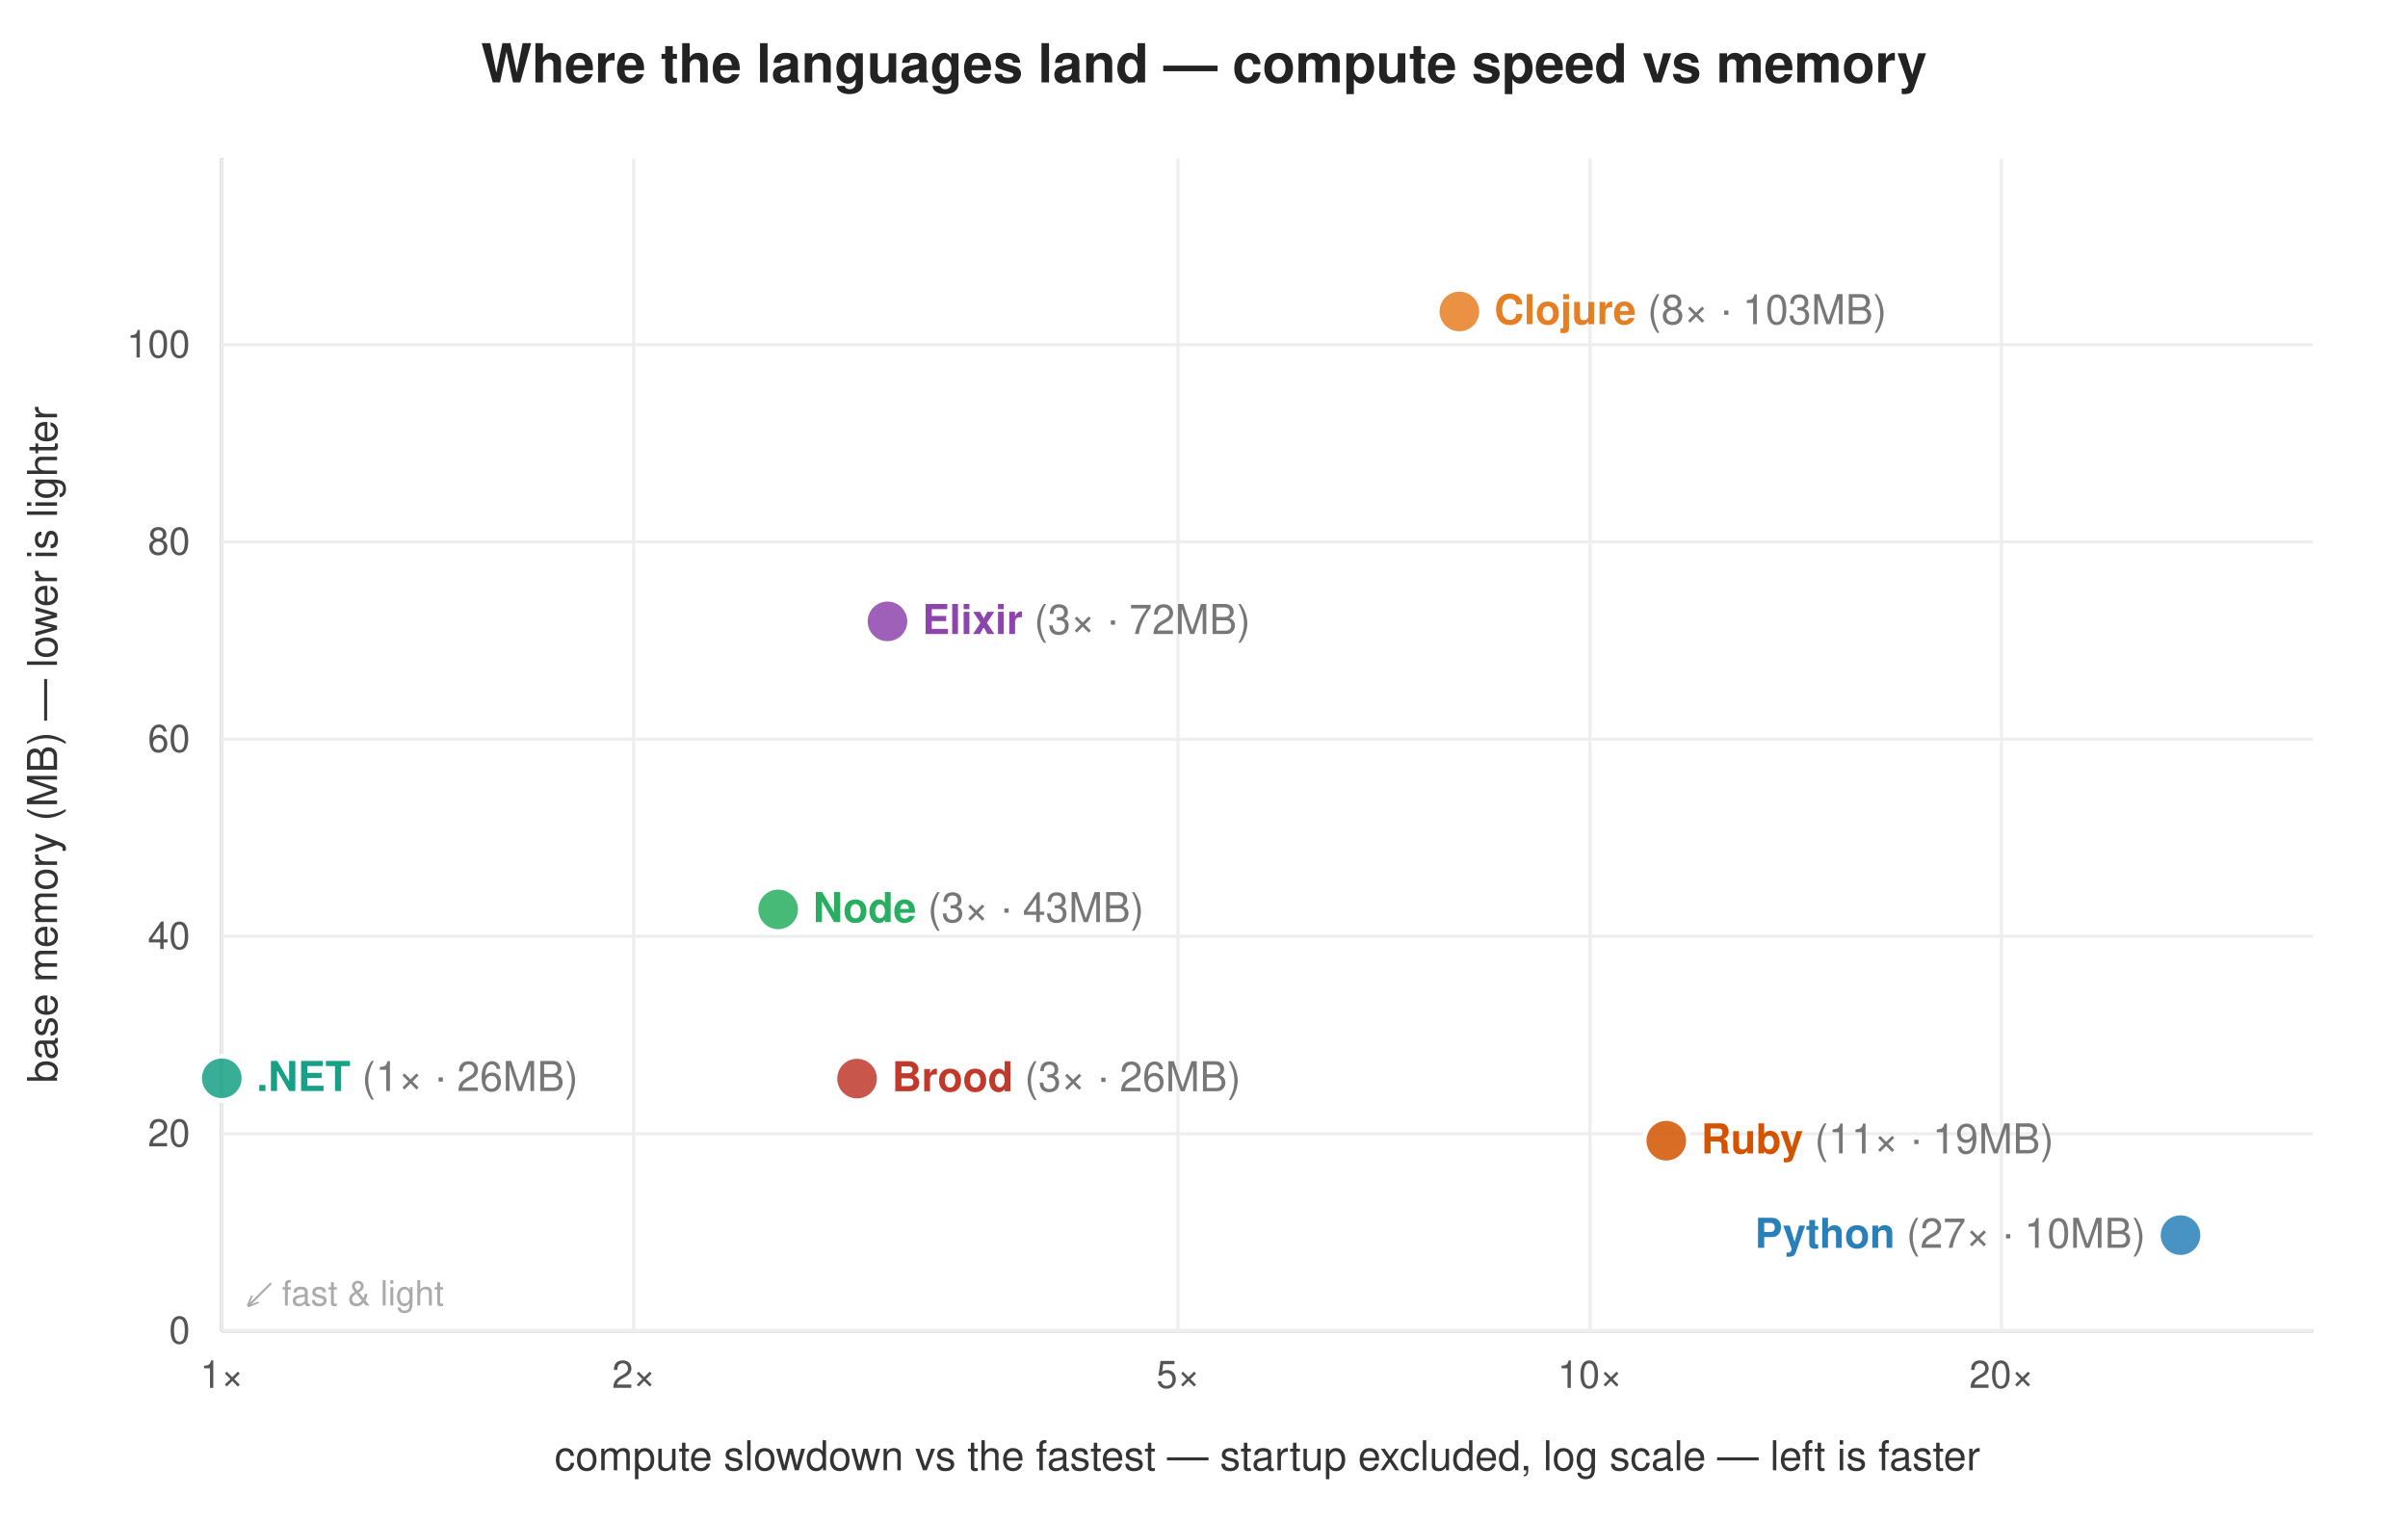
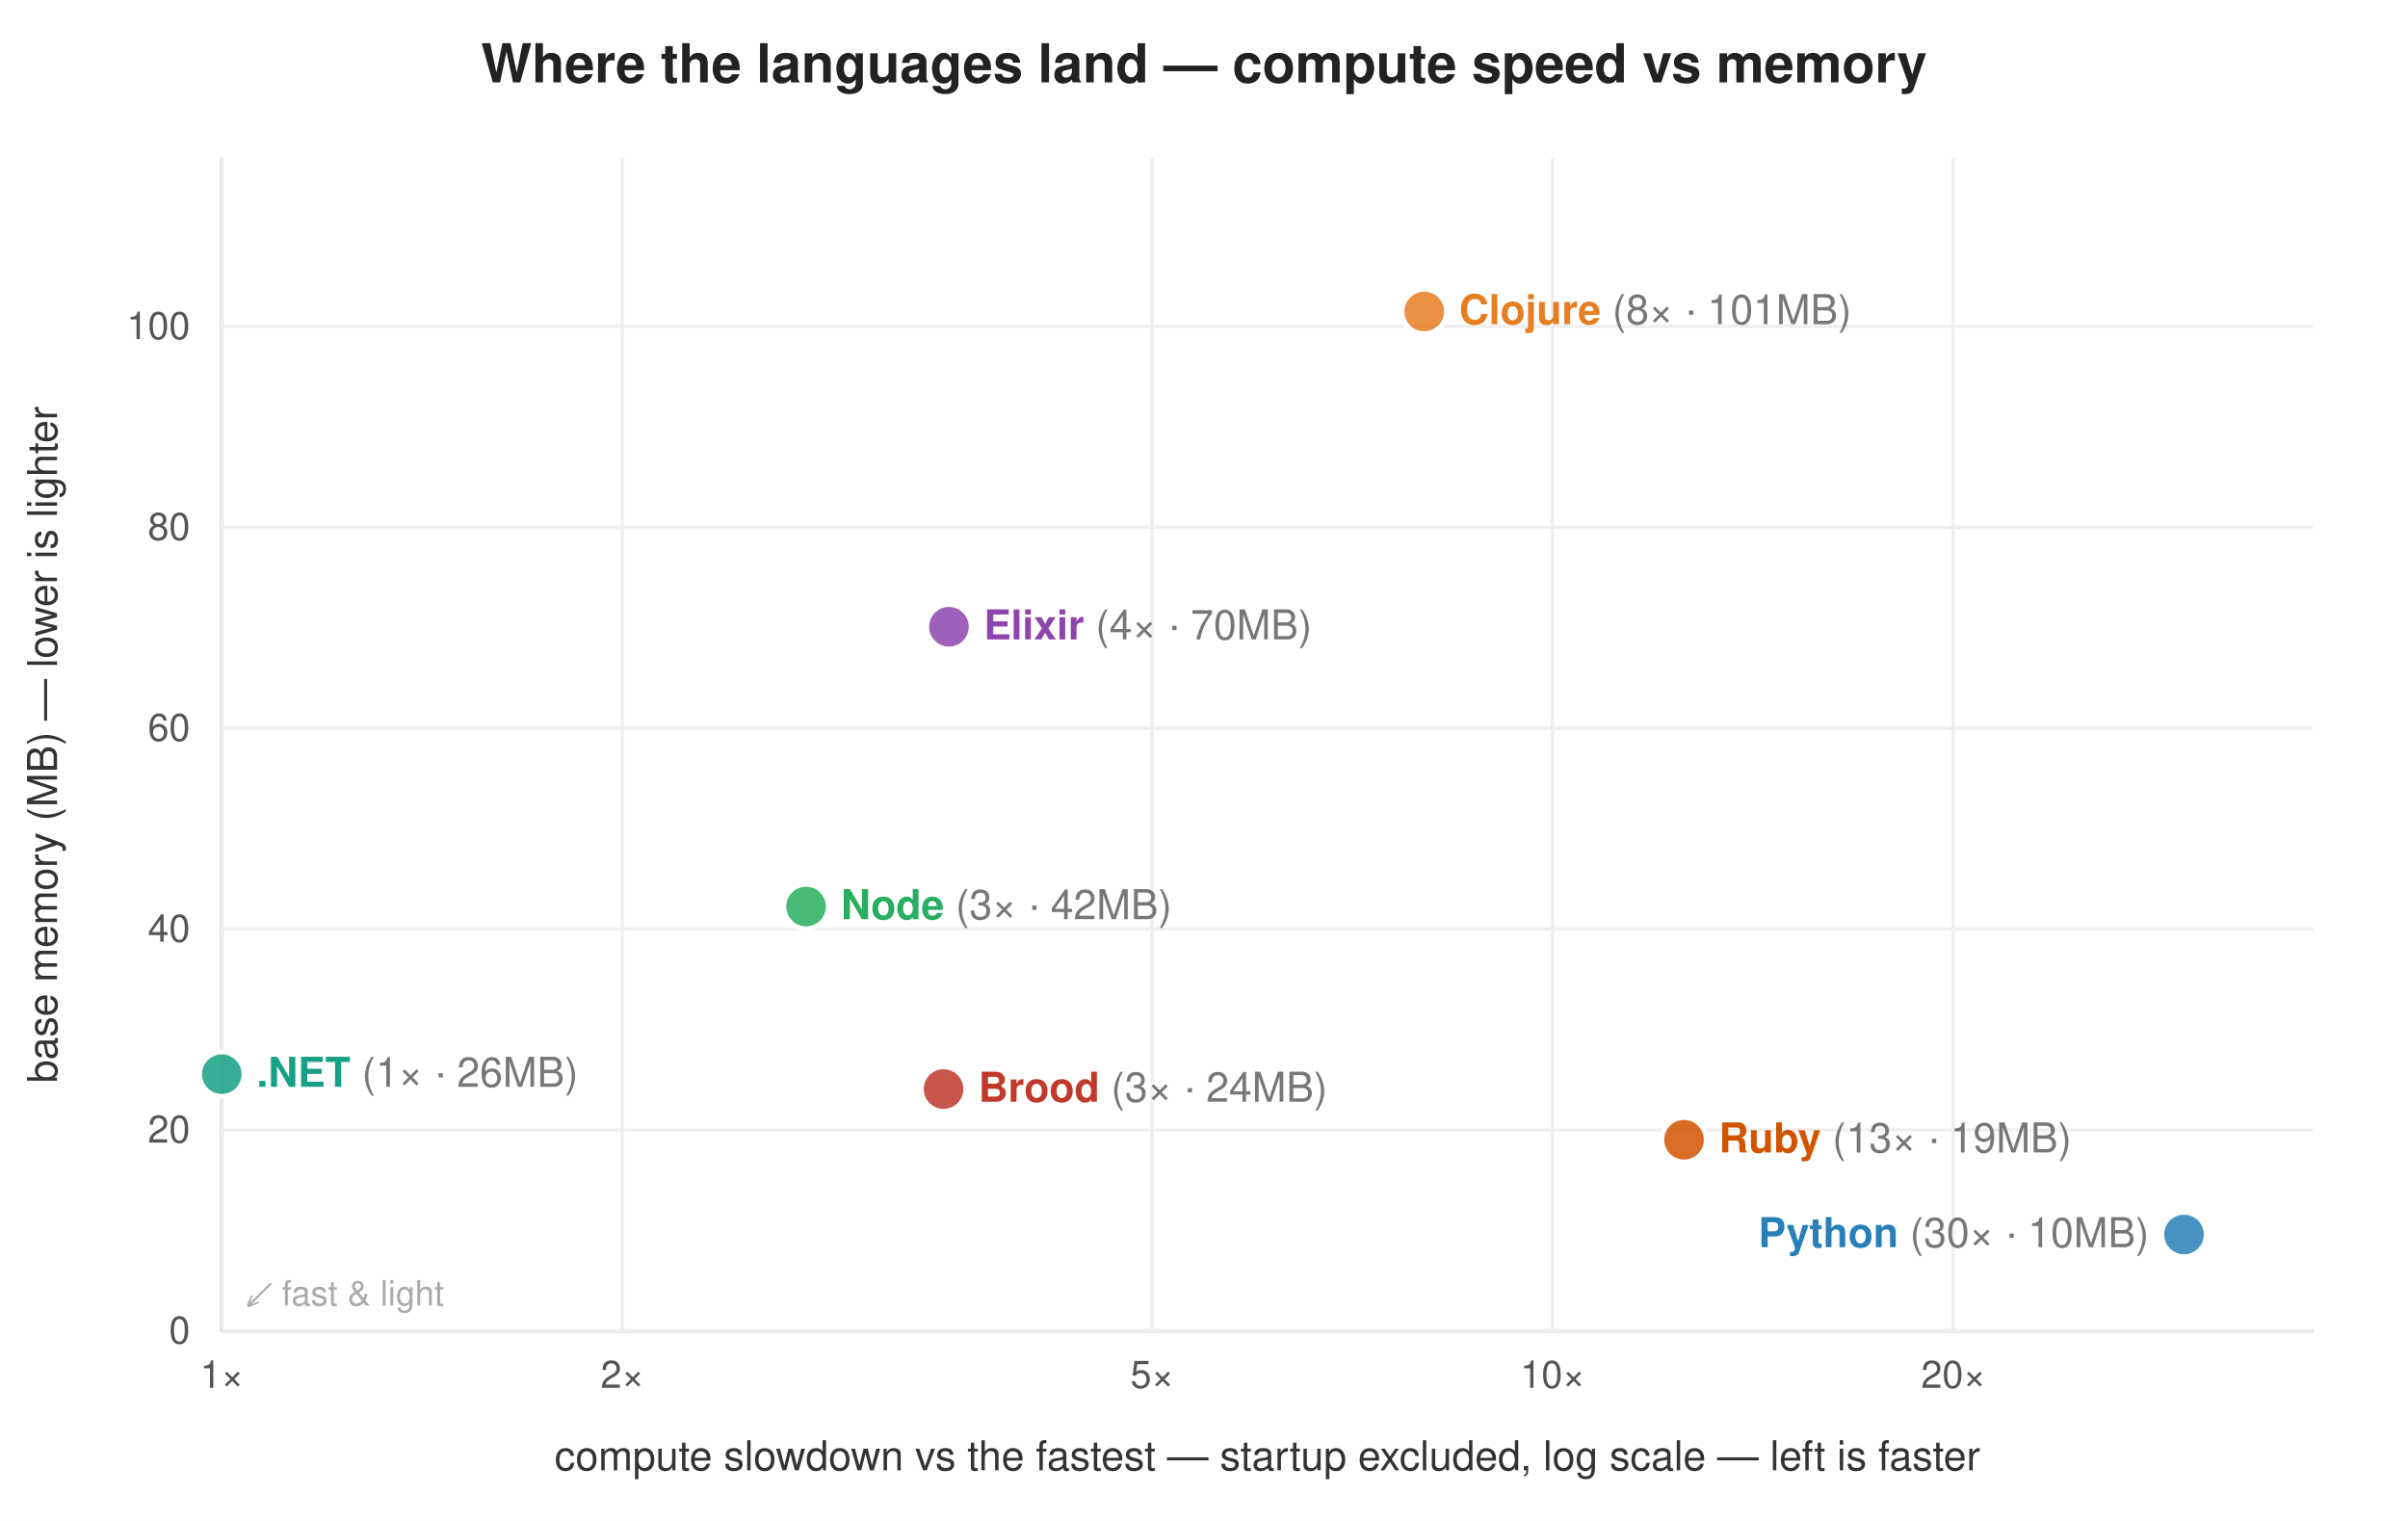
<svg xmlns="http://www.w3.org/2000/svg" width="760" height="480" viewBox="0 0 760 480" font-family="system-ui,Segoe UI,Helvetica,Arial,sans-serif">
  <rect width="760" height="480" fill="#ffffff" />
  <text x="380.0" y="26" text-anchor="middle" font-size="17" font-weight="700" fill="#222">Where the languages land — compute speed vs memory</text>
  <line x1="70" y1="420" x2="730" y2="420" stroke="#888" stroke-width="1" />
  <line x1="70" y1="50" x2="70" y2="420" stroke="#888" stroke-width="1" />
  <line x1="70.0" y1="50" x2="70.0" y2="420" stroke="#eee" stroke-width="1" />
  <text x="70.0" y="438" text-anchor="middle" font-size="12" fill="#555">1×</text>
-   <line x1="200.0" y1="50" x2="200.0" y2="420" stroke="#eee" stroke-width="1" />
-   <text x="200.0" y="438" text-anchor="middle" font-size="12" fill="#555">2×</text>
-   <line x1="371.8" y1="50" x2="371.8" y2="420" stroke="#eee" stroke-width="1" />
-   <text x="371.8" y="438" text-anchor="middle" font-size="12" fill="#555">5×</text>
-   <line x1="501.8" y1="50" x2="501.8" y2="420" stroke="#eee" stroke-width="1" />
-   <text x="501.8" y="438" text-anchor="middle" font-size="12" fill="#555">10×</text>
-   <line x1="631.7" y1="50" x2="631.7" y2="420" stroke="#eee" stroke-width="1" />
-   <text x="631.7" y="438" text-anchor="middle" font-size="12" fill="#555">20×</text>
+   <line x1="196.4" y1="50" x2="196.4" y2="420" stroke="#eee" stroke-width="1" />
+   <text x="196.4" y="438" text-anchor="middle" font-size="12" fill="#555">2×</text>
+   <line x1="363.6" y1="50" x2="363.6" y2="420" stroke="#eee" stroke-width="1" />
+   <text x="363.6" y="438" text-anchor="middle" font-size="12" fill="#555">5×</text>
+   <line x1="490.0" y1="50" x2="490.0" y2="420" stroke="#eee" stroke-width="1" />
+   <text x="490.0" y="438" text-anchor="middle" font-size="12" fill="#555">10×</text>
+   <line x1="616.5" y1="50" x2="616.5" y2="420" stroke="#eee" stroke-width="1" />
+   <text x="616.5" y="438" text-anchor="middle" font-size="12" fill="#555">20×</text>
  <line x1="70" y1="420.0" x2="730" y2="420.0" stroke="#eee" stroke-width="1" />
  <text x="60" y="424.0" text-anchor="end" font-size="12" fill="#555">0</text>
-   <line x1="70" y1="357.8" x2="730" y2="357.8" stroke="#eee" stroke-width="1" />
-   <text x="60" y="361.8" text-anchor="end" font-size="12" fill="#555">20</text>
-   <line x1="70" y1="295.5" x2="730" y2="295.5" stroke="#eee" stroke-width="1" />
-   <text x="60" y="299.5" text-anchor="end" font-size="12" fill="#555">40</text>
-   <line x1="70" y1="233.3" x2="730" y2="233.3" stroke="#eee" stroke-width="1" />
-   <text x="60" y="237.3" text-anchor="end" font-size="12" fill="#555">60</text>
-   <line x1="70" y1="171.0" x2="730" y2="171.0" stroke="#eee" stroke-width="1" />
-   <text x="60" y="175.0" text-anchor="end" font-size="12" fill="#555">80</text>
-   <line x1="70" y1="108.8" x2="730" y2="108.8" stroke="#eee" stroke-width="1" />
-   <text x="60" y="112.8" text-anchor="end" font-size="12" fill="#555">100</text>
+   <line x1="70" y1="356.6" x2="730" y2="356.6" stroke="#eee" stroke-width="1" />
+   <text x="60" y="360.6" text-anchor="end" font-size="12" fill="#555">20</text>
+   <line x1="70" y1="293.2" x2="730" y2="293.2" stroke="#eee" stroke-width="1" />
+   <text x="60" y="297.2" text-anchor="end" font-size="12" fill="#555">40</text>
+   <line x1="70" y1="229.8" x2="730" y2="229.8" stroke="#eee" stroke-width="1" />
+   <text x="60" y="233.8" text-anchor="end" font-size="12" fill="#555">60</text>
+   <line x1="70" y1="166.4" x2="730" y2="166.4" stroke="#eee" stroke-width="1" />
+   <text x="60" y="170.4" text-anchor="end" font-size="12" fill="#555">80</text>
+   <line x1="70" y1="103.0" x2="730" y2="103.0" stroke="#eee" stroke-width="1" />
+   <text x="60" y="107.0" text-anchor="end" font-size="12" fill="#555">100</text>
  <text x="400.0" y="464" text-anchor="middle" font-size="13" fill="#333">compute slowdown vs the fastest — startup excluded, log scale — left is faster</text>
  <text x="18" y="235.0" text-anchor="middle" font-size="13" fill="#333" transform="rotate(-90 18 235.0)">base memory (MB) — lower is lighter</text>
  <text x="78" y="412" font-size="11" fill="#aaa">↙ fast &amp; light</text>
-   <circle cx="688.2" cy="389.8" r="7" fill="#2980b9" fill-opacity="0.85" stroke="#fff" stroke-width="1.5" />
-   <text x="677.2" y="393.8" text-anchor="end" font-size="13" font-weight="600" fill="#2980b9">Python <tspan font-weight="400" fill="#777">(27× · 10MB)</tspan>
+   <circle cx="689.3" cy="389.6" r="7" fill="#2980b9" fill-opacity="0.85" stroke="#fff" stroke-width="1.5" />
+   <text x="678.3" y="393.6" text-anchor="end" font-size="13" font-weight="600" fill="#2980b9">Python <tspan font-weight="400" fill="#777">(30× · 10MB)</tspan>
  </text>
-   <circle cx="525.9" cy="360.0" r="7" fill="#d35400" fill-opacity="0.85" stroke="#fff" stroke-width="1.5" />
-   <text x="536.9" y="364.0" text-anchor="start" font-size="13" font-weight="600" fill="#d35400">Ruby <tspan font-weight="400" fill="#777">(11× · 19MB)</tspan>
+   <circle cx="531.5" cy="359.7" r="7" fill="#d35400" fill-opacity="0.85" stroke="#fff" stroke-width="1.5" />
+   <text x="542.5" y="363.7" text-anchor="start" font-size="13" font-weight="600" fill="#d35400">Ruby <tspan font-weight="400" fill="#777">(13× · 19MB)</tspan>
  </text>
-   <circle cx="270.5" cy="340.4" r="7" fill="#c0392b" fill-opacity="0.85" stroke="#fff" stroke-width="1.5" />
-   <text x="281.5" y="344.4" text-anchor="start" font-size="13" font-weight="600" fill="#c0392b">Brood <tspan font-weight="400" fill="#777">(3× · 26MB)</tspan>
+   <circle cx="297.8" cy="343.7" r="7" fill="#c0392b" fill-opacity="0.85" stroke="#fff" stroke-width="1.5" />
+   <text x="308.8" y="347.7" text-anchor="start" font-size="13" font-weight="600" fill="#c0392b">Brood <tspan font-weight="400" fill="#777">(3× · 24MB)</tspan>
  </text>
-   <circle cx="70.0" cy="340.3" r="7" fill="#16a085" fill-opacity="0.85" stroke="#fff" stroke-width="1.5" />
-   <text x="81.0" y="344.3" text-anchor="start" font-size="13" font-weight="600" fill="#16a085">.NET <tspan font-weight="400" fill="#777">(1× · 26MB)</tspan>
+   <circle cx="70.0" cy="339.0" r="7" fill="#16a085" fill-opacity="0.85" stroke="#fff" stroke-width="1.5" />
+   <text x="81.0" y="343.0" text-anchor="start" font-size="13" font-weight="600" fill="#16a085">.NET <tspan font-weight="400" fill="#777">(1× · 26MB)</tspan>
  </text>
-   <circle cx="245.6" cy="287.0" r="7" fill="#27ae60" fill-opacity="0.85" stroke="#fff" stroke-width="1.5" />
-   <text x="256.6" y="291.0" text-anchor="start" font-size="13" font-weight="600" fill="#27ae60">Node <tspan font-weight="400" fill="#777">(3× · 43MB)</tspan>
+   <circle cx="254.4" cy="286.1" r="7" fill="#27ae60" fill-opacity="0.85" stroke="#fff" stroke-width="1.5" />
+   <text x="265.4" y="290.1" text-anchor="start" font-size="13" font-weight="600" fill="#27ae60">Node <tspan font-weight="400" fill="#777">(3× · 42MB)</tspan>
  </text>
-   <circle cx="280.1" cy="196.1" r="7" fill="#8e44ad" fill-opacity="0.85" stroke="#fff" stroke-width="1.5" />
-   <text x="291.1" y="200.1" text-anchor="start" font-size="13" font-weight="600" fill="#8e44ad">Elixir <tspan font-weight="400" fill="#777">(3× · 72MB)</tspan>
+   <circle cx="299.5" cy="197.8" r="7" fill="#8e44ad" fill-opacity="0.85" stroke="#fff" stroke-width="1.5" />
+   <text x="310.5" y="201.8" text-anchor="start" font-size="13" font-weight="600" fill="#8e44ad">Elixir <tspan font-weight="400" fill="#777">(4× · 70MB)</tspan>
  </text>
-   <circle cx="460.6" cy="98.3" r="7" fill="#e67e22" fill-opacity="0.85" stroke="#fff" stroke-width="1.5" />
-   <text x="471.6" y="102.3" text-anchor="start" font-size="13" font-weight="600" fill="#e67e22">Clojure <tspan font-weight="400" fill="#777">(8× · 103MB)</tspan>
+   <circle cx="449.5" cy="98.3" r="7" fill="#e67e22" fill-opacity="0.85" stroke="#fff" stroke-width="1.5" />
+   <text x="460.5" y="102.3" text-anchor="start" font-size="13" font-weight="600" fill="#e67e22">Clojure <tspan font-weight="400" fill="#777">(8× · 101MB)</tspan>
  </text>
</svg>
